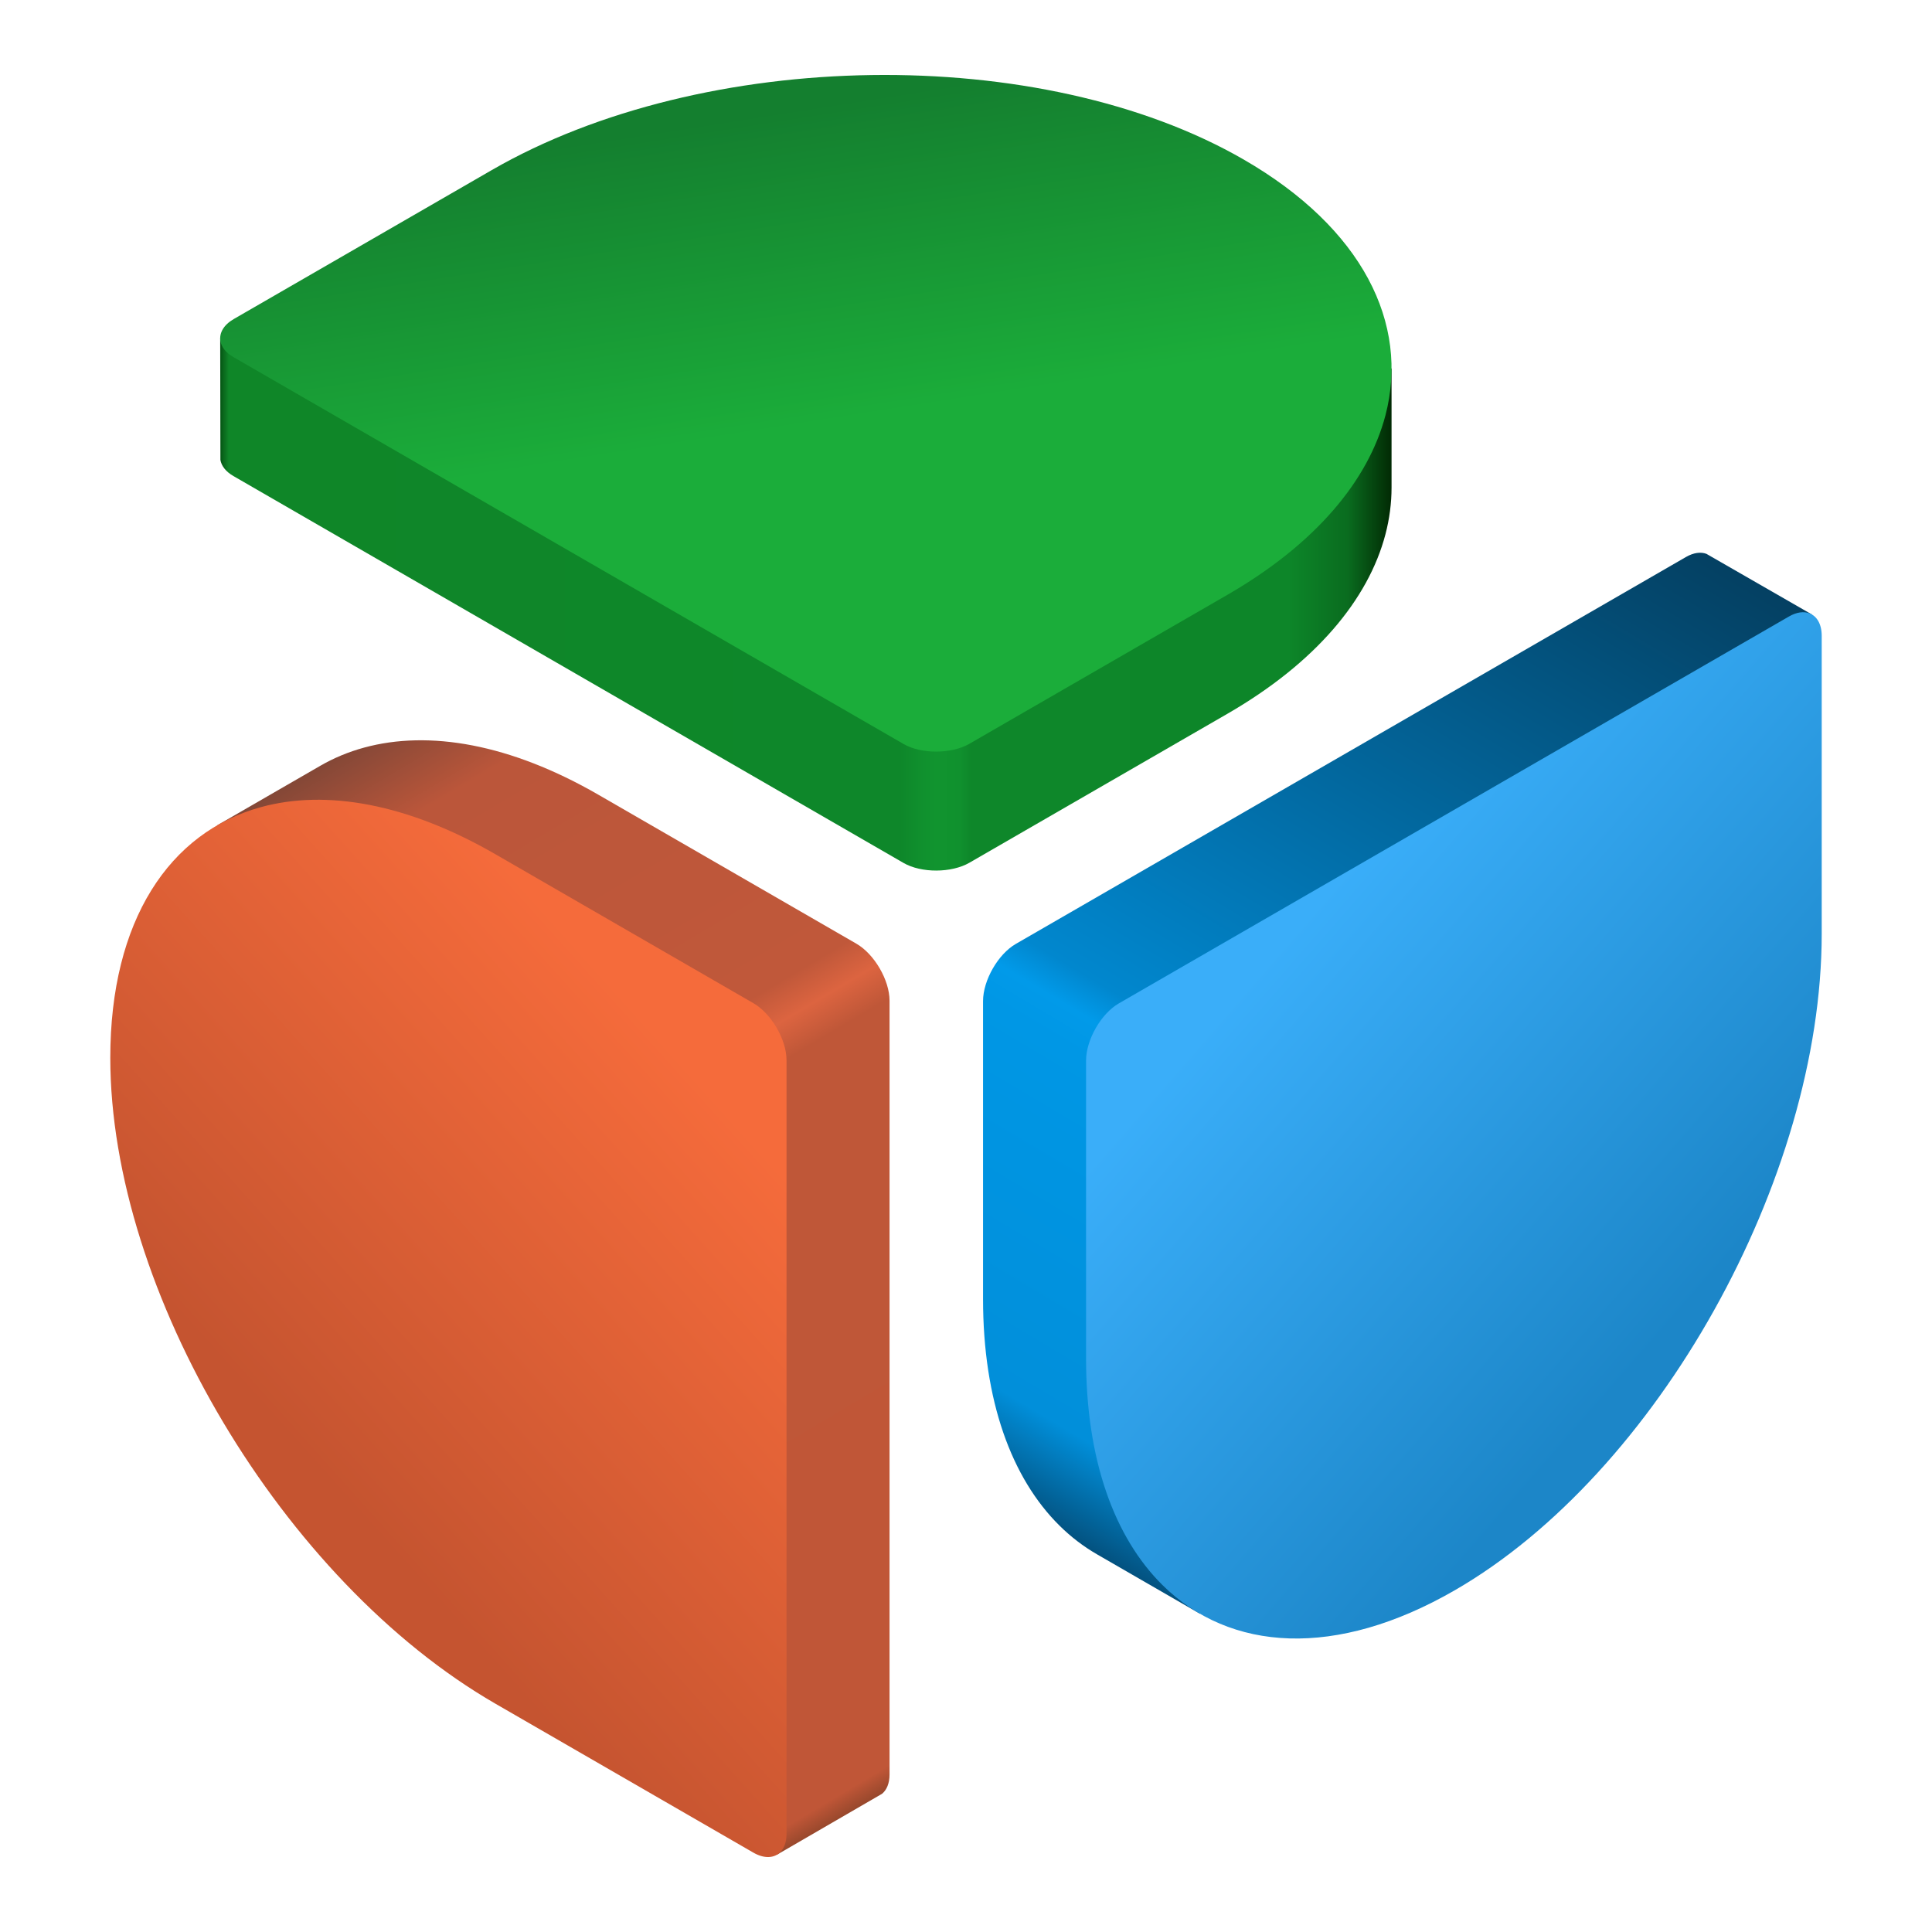
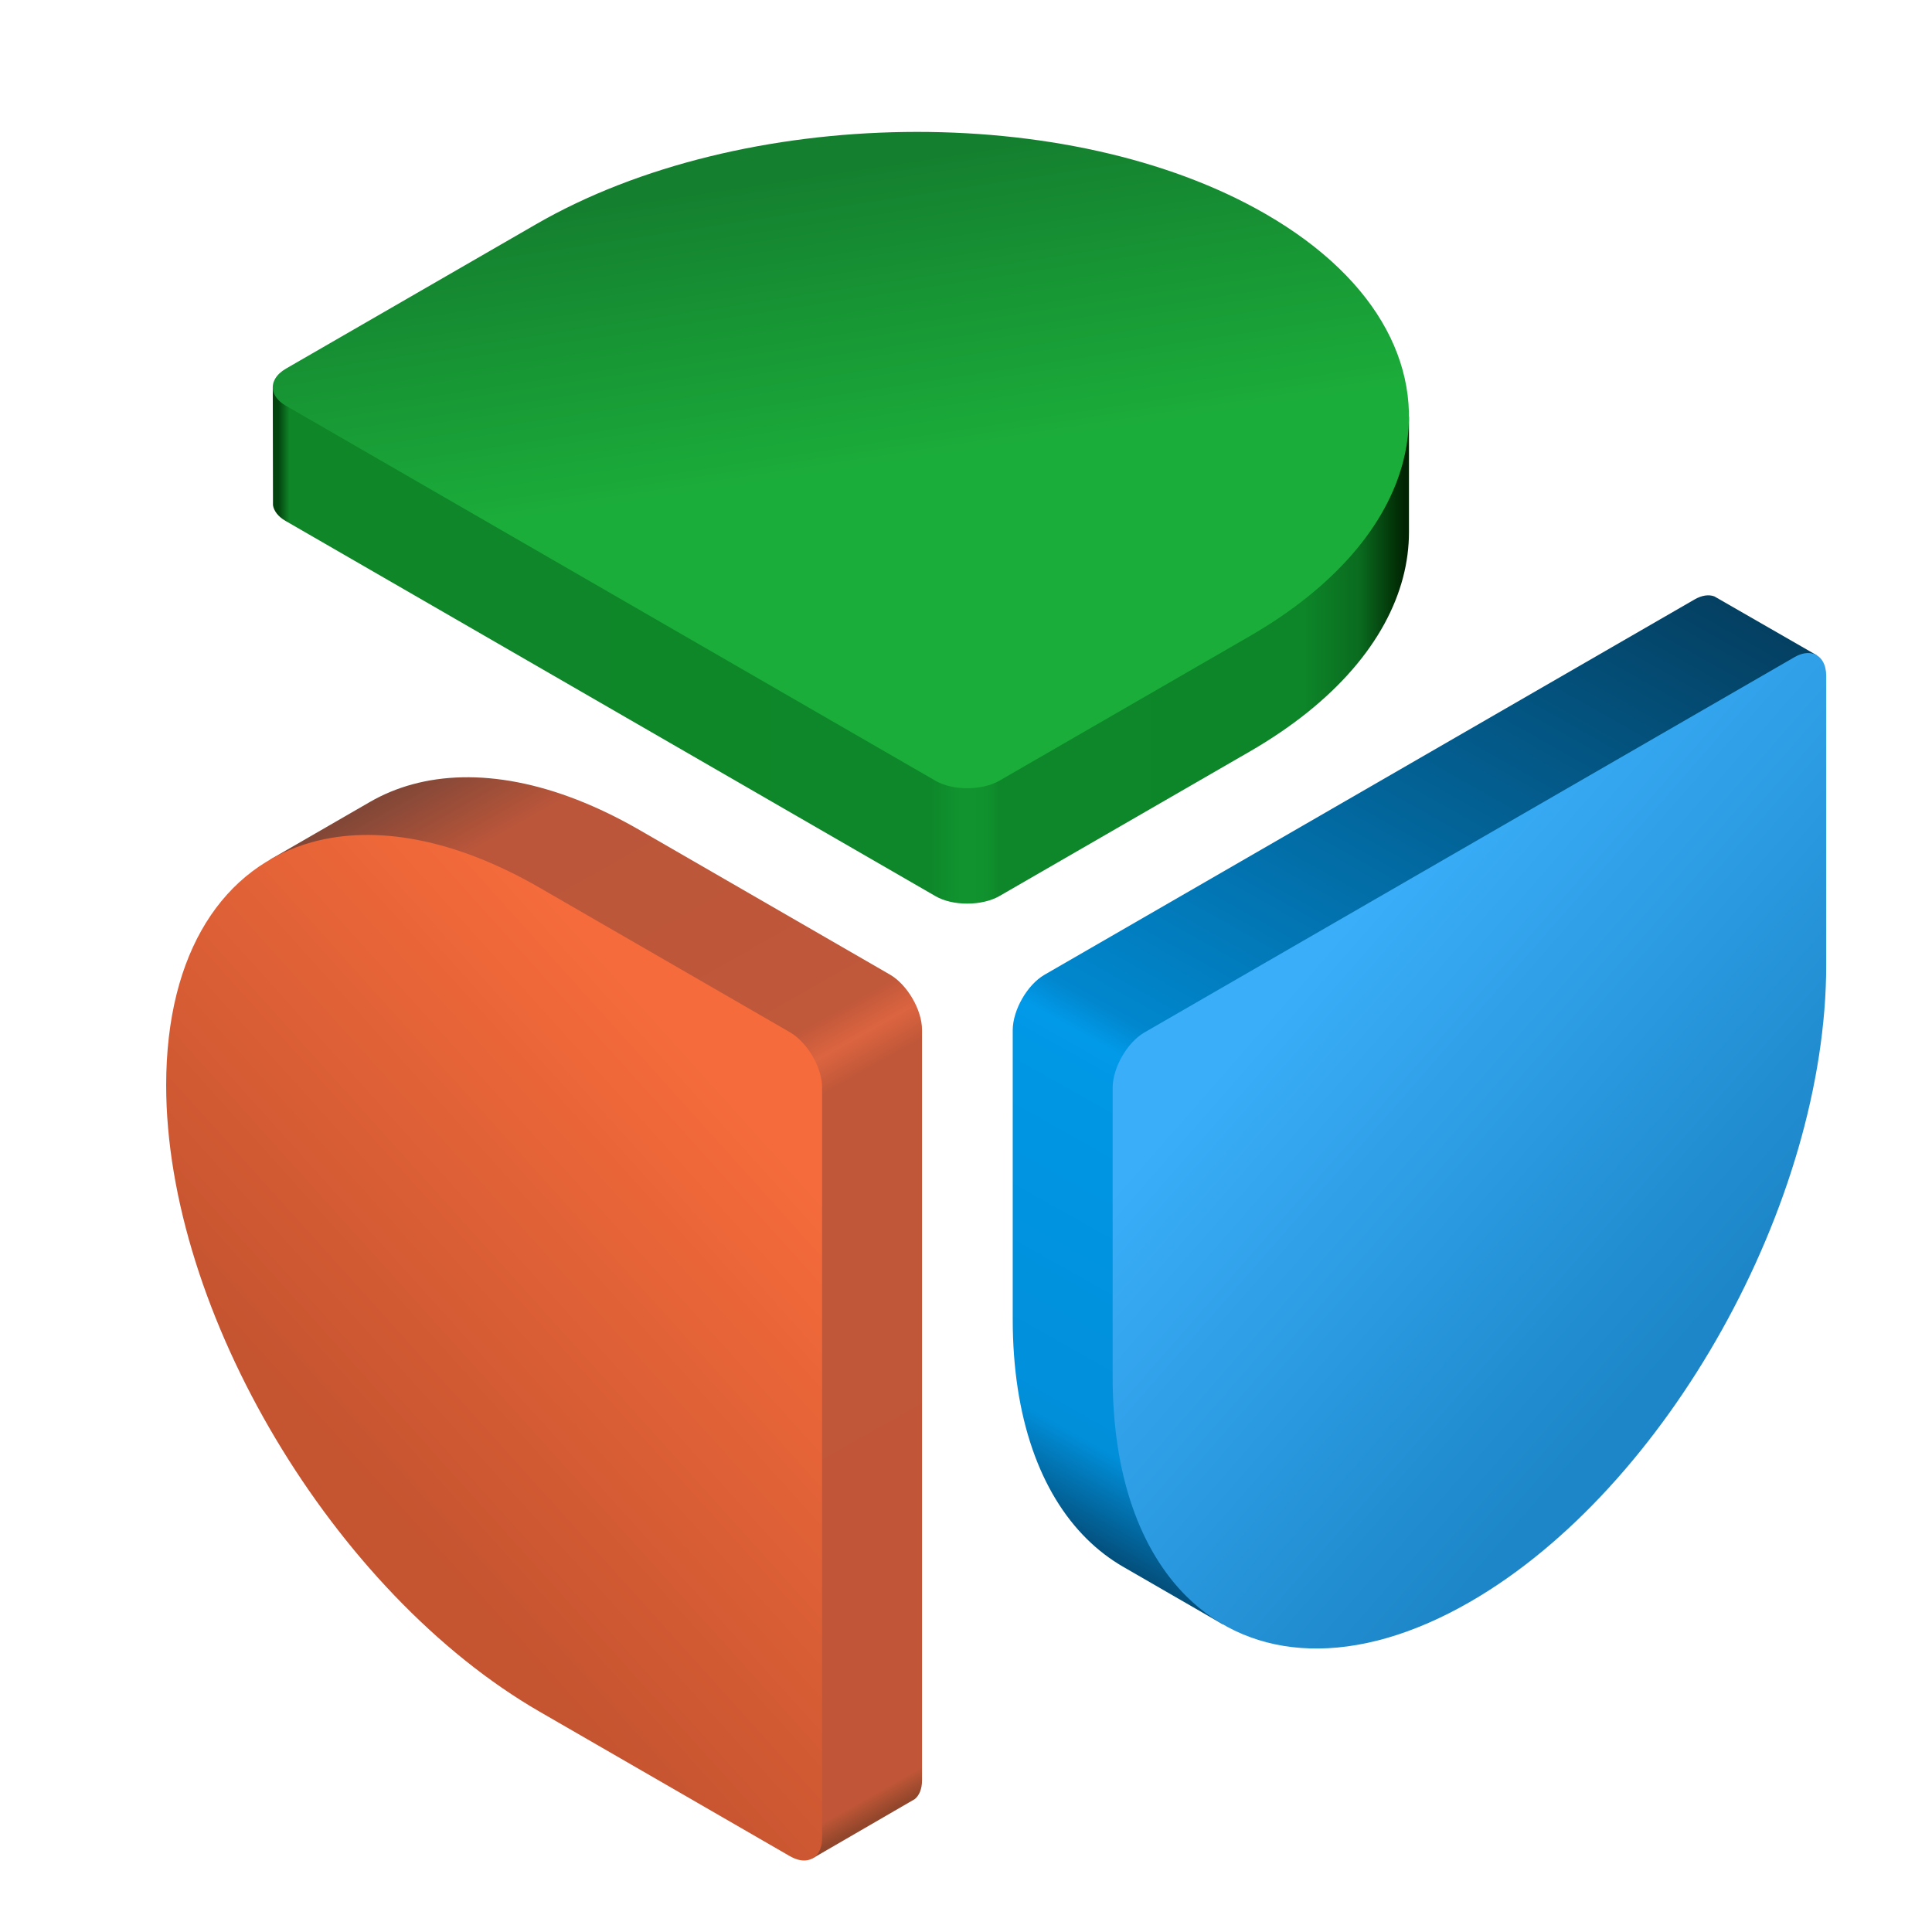
<svg xmlns="http://www.w3.org/2000/svg" width="256" height="256" viewBox="0 0 67.733 67.733" version="1.1" id="svg1">
  <defs id="defs1">
    <clipPath id="_clip1">
      <path d="m 39.861,292.389 212.533,391.099 39.97,-23.174 c 1.77,-1.457 2.844,-3.972 2.844,-7.331 V 359.022 c 0,-7.786 -5.764,-17.689 -12.59,-21.63 l -97.98,-56.569 c -33.483,-19.331 -64.375,-24.665 -89.059,-17.913 -5.899,1.613 -11.443,3.917 -16.583,6.885 z" clip-rule="nonzero" id="path1-2" />
    </clipPath>
    <clipPath id="_clip3">
      <path d="m 0,0.383 c 0,38.551 -37.894,69.914 -84.473,69.914 h -56.57 c -2.24,0 -4.282,-0.923 -5.627,-2.341 -1.022,-1.077 -1.642,-2.439 -1.642,-3.899 V -63.674 c 0,-3.383 3.328,-6.24 7.269,-6.24 h 56.57 c 19.332,0 37.168,5.432 51.419,14.558 C -12.967,-42.493 0,-22.291 0,0.383" clip-rule="nonzero" id="path2-7" />
    </clipPath>
    <clipPath id="_clip5">
      <path d="m 39.861,292.389 212.533,391.099 39.97,-23.174 c 1.77,-1.457 2.844,-3.972 2.844,-7.331 V 359.022 c 0,-7.786 -5.764,-17.689 -12.59,-21.63 l -97.98,-56.569 c -33.483,-19.331 -64.375,-24.665 -89.059,-17.913 -5.899,1.613 -11.443,3.917 -16.583,6.885 z" clip-rule="nonzero" id="path6-0" />
    </clipPath>
    <clipPath id="_clip7">
      <path d="m 0,0.383 c 0,38.551 -37.894,69.914 -84.473,69.914 h -56.57 c -2.24,0 -4.282,-0.923 -5.627,-2.341 -1.022,-1.077 -1.642,-2.439 -1.642,-3.899 V -63.674 c 0,-3.383 3.328,-6.24 7.269,-6.24 h 56.57 c 19.332,0 37.168,5.432 51.419,14.558 C -12.967,-42.493 0,-22.291 0,0.383" clip-rule="nonzero" id="path9" />
    </clipPath>
    <clipPath id="_clip9">
      <path d="m 39.861,292.389 212.533,391.099 39.97,-23.174 c 1.77,-1.457 2.844,-3.972 2.844,-7.331 V 359.022 c 0,-7.786 -5.764,-17.689 -12.59,-21.63 l -97.98,-56.569 c -33.483,-19.331 -64.375,-24.665 -89.059,-17.913 -5.899,1.613 -11.443,3.917 -16.583,6.885 z" clip-rule="nonzero" id="path13" />
    </clipPath>
    <clipPath id="_clip11">
      <path d="m 0,0.383 c 0,38.551 -37.894,69.914 -84.473,69.914 h -56.57 c -2.24,0 -4.282,-0.923 -5.627,-2.341 -1.022,-1.077 -1.642,-2.439 -1.642,-3.899 V -63.674 c 0,-3.383 3.328,-6.24 7.269,-6.24 h 56.57 c 19.332,0 37.168,5.432 51.419,14.558 C -12.967,-42.493 0,-22.291 0,0.383" clip-rule="nonzero" id="path16" />
    </clipPath>
    <linearGradient id="_Linear1" x1="0" y1="0" x2="1" y2="0" gradientUnits="userSpaceOnUse" gradientTransform="matrix(222.028,385.617,-385.617,222.028,30.3658,297.871)">
      <stop offset="0" style="stop-color:rgb(130,71,55);stop-opacity:1" id="stop9" />
      <stop offset="0.08" style="stop-color:rgb(187,86,58);stop-opacity:1" id="stop10" />
      <stop offset="0.36" style="stop-color:rgb(192,88,58);stop-opacity:1" id="stop11" />
      <stop offset="0.39" style="stop-color:rgb(220,100,64);stop-opacity:1" id="stop12" />
      <stop offset="0.42" style="stop-color:rgb(191,87,56);stop-opacity:1" id="stop13" />
      <stop offset="0.98" style="stop-color:rgb(192,86,55);stop-opacity:1" id="stop14" />
      <stop offset="1" style="stop-color:rgb(146,70,43);stop-opacity:1" id="stop15" />
    </linearGradient>
    <linearGradient id="_Linear2" x1="0" y1="0" x2="1" y2="0" gradientUnits="userSpaceOnUse" gradientTransform="matrix(-89.4459,-99.5026,-80.5725,32.3066,-41.2418,47.3881)">
      <stop offset="0" style="stop-color:rgb(197,84,48);stop-opacity:1" id="stop16" />
      <stop offset="1" style="stop-color:rgb(245,107,59);stop-opacity:1" id="stop17" />
    </linearGradient>
    <linearGradient id="_Linear3" x1="0" y1="0" x2="1" y2="0" gradientUnits="userSpaceOnUse" gradientTransform="matrix(222.028,385.617,-385.617,222.028,30.3658,297.871)">
      <stop offset="0" style="stop-color:rgb(3,80,125);stop-opacity:1" id="stop18" />
      <stop offset="0.08" style="stop-color:rgb(1,143,218);stop-opacity:1" id="stop19" />
      <stop offset="0.36" style="stop-color:rgb(0,151,229);stop-opacity:1" id="stop20" />
      <stop offset="0.39" style="stop-color:rgb(1,154,233);stop-opacity:1" id="stop21" />
      <stop offset="0.42" style="stop-color:rgb(1,135,206);stop-opacity:1" id="stop22" />
      <stop offset="1" style="stop-color:rgb(4,64,98);stop-opacity:1" id="stop23" />
    </linearGradient>
    <linearGradient id="_Linear4" x1="0" y1="0" x2="1" y2="0" gradientUnits="userSpaceOnUse" gradientTransform="matrix(-113.119,-78.5512,-39.0658,68.1573,-17.569,26.4368)">
      <stop offset="0" style="stop-color:rgb(28,134,200);stop-opacity:1" id="stop24" />
      <stop offset="1" style="stop-color:rgb(58,174,249);stop-opacity:1" id="stop25" />
    </linearGradient>
    <linearGradient id="_Linear5" x1="0" y1="0" x2="1" y2="0" gradientUnits="userSpaceOnUse" gradientTransform="matrix(222.028,385.617,-385.617,222.028,165.991,219.568)">
      <stop offset="0" style="stop-color:rgb(1,37,2);stop-opacity:1" id="stop26" />
      <stop offset="0.04" style="stop-color:rgb(10,108,31);stop-opacity:1" id="stop27" />
      <stop offset="0.09" style="stop-color:rgb(13,134,41);stop-opacity:1" id="stop28" />
      <stop offset="0.36" style="stop-color:rgb(14,135,42);stop-opacity:1" id="stop29" />
      <stop offset="0.37" style="stop-color:rgb(16,145,46);stop-opacity:1" id="stop30" />
      <stop offset="0.39" style="stop-color:rgb(17,148,47);stop-opacity:1" id="stop31" />
      <stop offset="0.4" style="stop-color:rgb(16,145,46);stop-opacity:1" id="stop32" />
      <stop offset="0.42" style="stop-color:rgb(14,135,42);stop-opacity:1" id="stop33" />
      <stop offset="0.99" style="stop-color:rgb(15,134,40);stop-opacity:1" id="stop34" />
      <stop offset="1" style="stop-color:rgb(3,67,14);stop-opacity:1" id="stop35" />
    </linearGradient>
    <linearGradient id="_Linear6" x1="0" y1="0" x2="1" y2="0" gradientUnits="userSpaceOnUse" gradientTransform="matrix(-53.8725,-56.0173,-43.3297,21.7167,-40.6886,52.2481)">
      <stop offset="0" style="stop-color:rgb(20,127,47);stop-opacity:1" id="stop36" />
      <stop offset="1" style="stop-color:rgb(27,173,58);stop-opacity:1" id="stop37" />
    </linearGradient>
  </defs>
-   <g id="layer1">
-     <g id="g37" style="clip-rule:evenodd;fill-rule:evenodd;stroke-linejoin:round;stroke-miterlimit:2" transform="matrix(0.1041292,0,0,0.1041292,2.627883,2.627888)">
+   <g id="layer1" style="display:inline">
+     <g id="g37" style="clip-rule:evenodd;display:inline;fill-rule:evenodd;stroke-linejoin:round;stroke-miterlimit:2" transform="matrix(0.1010032,0,0,0.1010032,4.62404,4.624044)">
      <g transform="matrix(0.88631,0,0,0.88631,12.6097,-6.54482)" id="g3">
        <path d="m 39.861,292.389 212.533,391.099 39.97,-23.174 c 1.77,-1.457 2.844,-3.972 2.844,-7.331 V 359.022 c 0,-7.786 -5.764,-17.689 -12.59,-21.63 l -97.98,-56.569 c -33.483,-19.331 -64.375,-24.665 -89.059,-17.913 -5.899,1.613 -11.443,3.917 -16.583,6.885 z" style="fill:url(#_Linear1);fill-rule:nonzero" id="path1-4" />
        <g transform="matrix(-1.73201,-0.999976,0,2.30141,-0.804572,379.847)" id="g2">
          <path d="m 0,0.383 c 0,38.551 -37.894,69.914 -84.473,69.914 h -56.57 c -2.24,0 -4.282,-0.923 -5.627,-2.341 -1.022,-1.077 -1.642,-2.439 -1.642,-3.899 V -63.674 c 0,-3.383 3.328,-6.24 7.269,-6.24 h 56.57 c 19.332,0 37.168,5.432 51.419,14.558 C -12.967,-42.493 0,-22.291 0,0.383" style="fill:url(#_Linear2);fill-rule:nonzero" id="path2-8" />
        </g>
      </g>
      <g transform="matrix(0.88631,0,0,0.88631,12.6097,-6.54482)" id="g6">
        <g transform="rotate(-120,312.968,334.4072)" id="g4">
          <path d="m 39.861,292.389 212.533,391.099 39.97,-23.174 c 1.77,-1.457 2.844,-3.972 2.844,-7.331 V 359.022 c 0,-7.786 -5.764,-17.689 -12.59,-21.63 l -97.98,-56.569 c -33.483,-19.331 -64.375,-24.665 -89.059,-17.913 -5.899,1.613 -11.443,3.917 -16.583,6.885 z" style="fill:url(#_Linear3);fill-rule:nonzero" id="path3-0" />
        </g>
        <g transform="matrix(0,1.99995,1.99308,-1.1507,509.207,583.422)" id="g5">
          <path d="m 0,0.383 c 0,38.551 -37.894,69.914 -84.473,69.914 h -56.57 c -2.24,0 -4.282,-0.923 -5.627,-2.341 -1.022,-1.077 -1.642,-2.439 -1.642,-3.899 V -63.674 c 0,-3.383 3.328,-6.24 7.269,-6.24 h 56.57 c 19.332,0 37.168,5.432 51.419,14.558 C -12.967,-42.493 0,-22.291 0,0.383" style="fill:url(#_Linear4);fill-rule:nonzero" id="path4-0" />
        </g>
      </g>
      <g transform="matrix(0.88631,0,0,0.88631,12.6097,-6.54482)" id="g9">
        <g transform="rotate(120,312.9682,334.4069)" id="g7">
          <path d="m 39.861,292.389 212.533,391.099 39.97,-23.174 c 1.77,-1.457 2.844,-3.972 2.844,-7.331 V 359.022 c 0,-7.786 -5.764,-17.689 -12.59,-21.63 l -97.98,-56.569 c -33.483,-19.331 -64.375,-24.665 -89.059,-17.913 -5.899,1.613 -11.443,3.917 -16.583,6.885 z" style="fill:url(#_Linear5);fill-rule:nonzero" id="path6-8" />
        </g>
        <g transform="matrix(1.73201,-0.999976,-1.99308,-1.1507,430.502,39.9517)" id="g8">
          <path d="m 0,0.383 c 0,38.551 -37.894,69.914 -84.473,69.914 h -56.57 c -2.24,0 -4.282,-0.923 -5.627,-2.341 -1.022,-1.077 -1.642,-2.439 -1.642,-3.899 V -63.674 c 0,-3.383 3.328,-6.24 7.269,-6.24 h 56.57 c 19.332,0 37.168,5.432 51.419,14.558 C -12.967,-42.493 0,-22.291 0,0.383" style="fill:url(#_Linear6);fill-rule:nonzero" id="path7" />
        </g>
      </g>
    </g>
+     <circle style="display:none;fill:none;stroke:#000000;stroke-width:0.264;stroke-dasharray:none;stroke-opacity:1" id="path1" cx="33.867" cy="33.867" r="33.735" />
  </g>
</svg>
